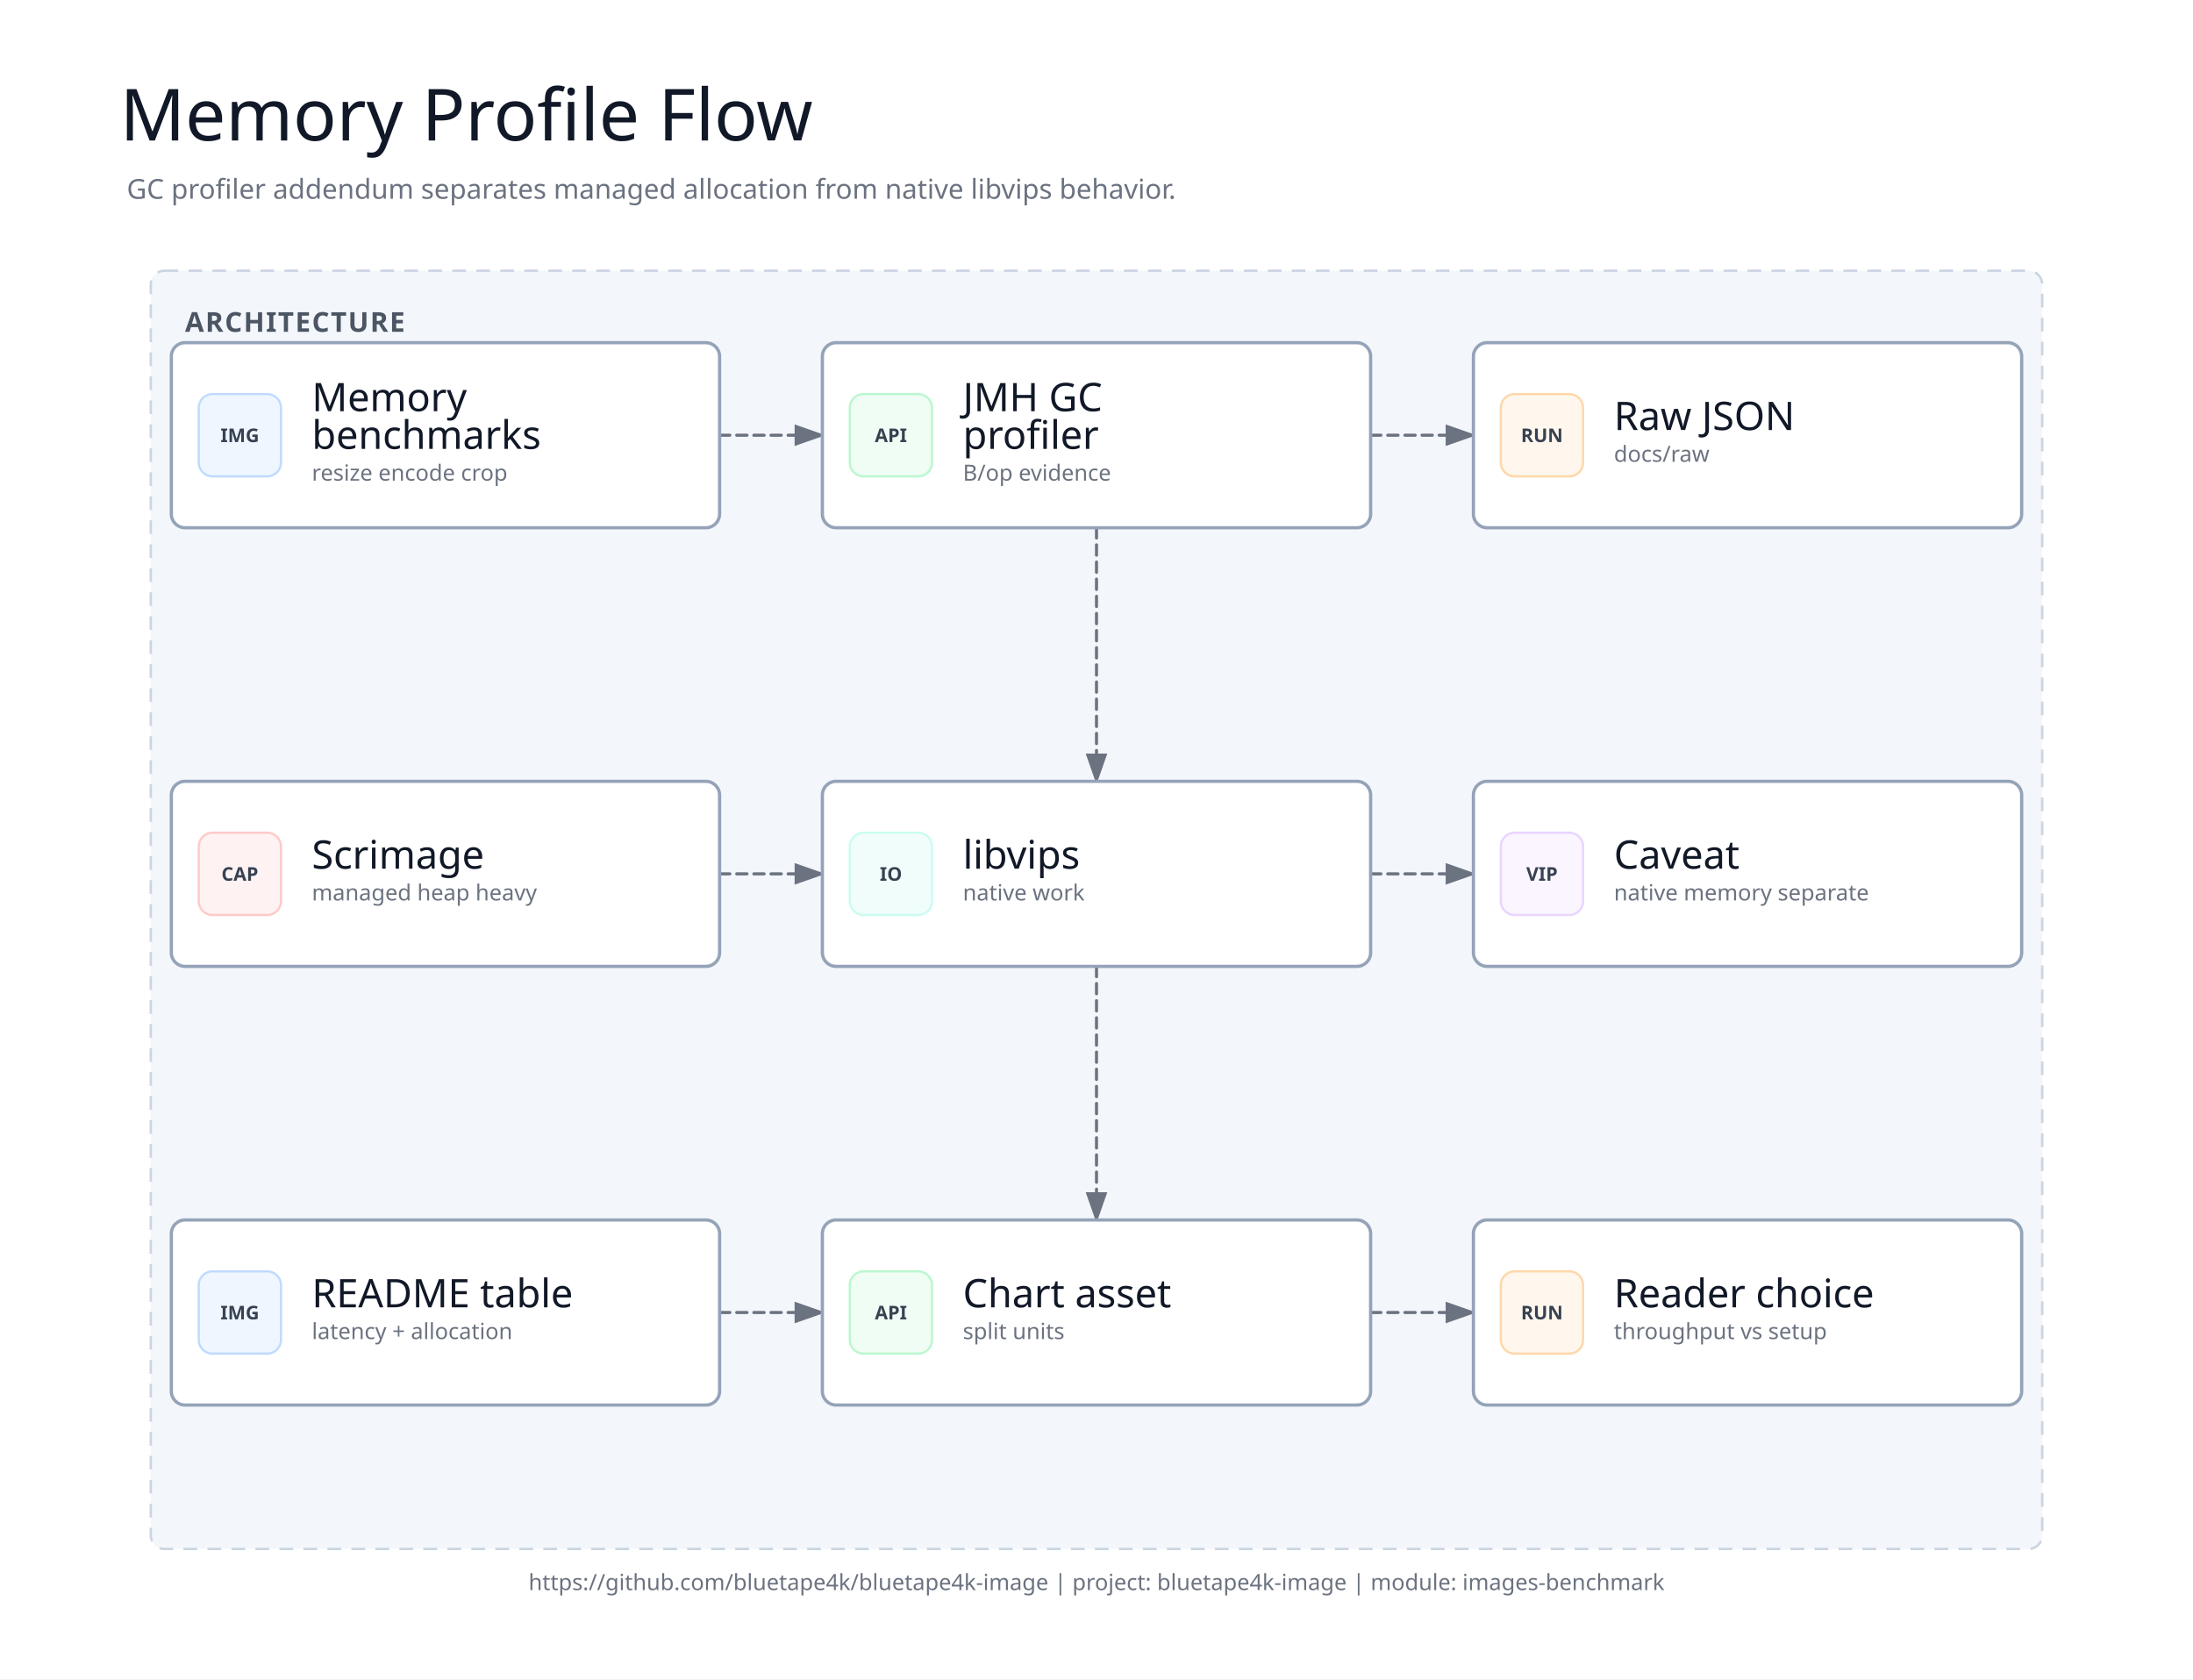
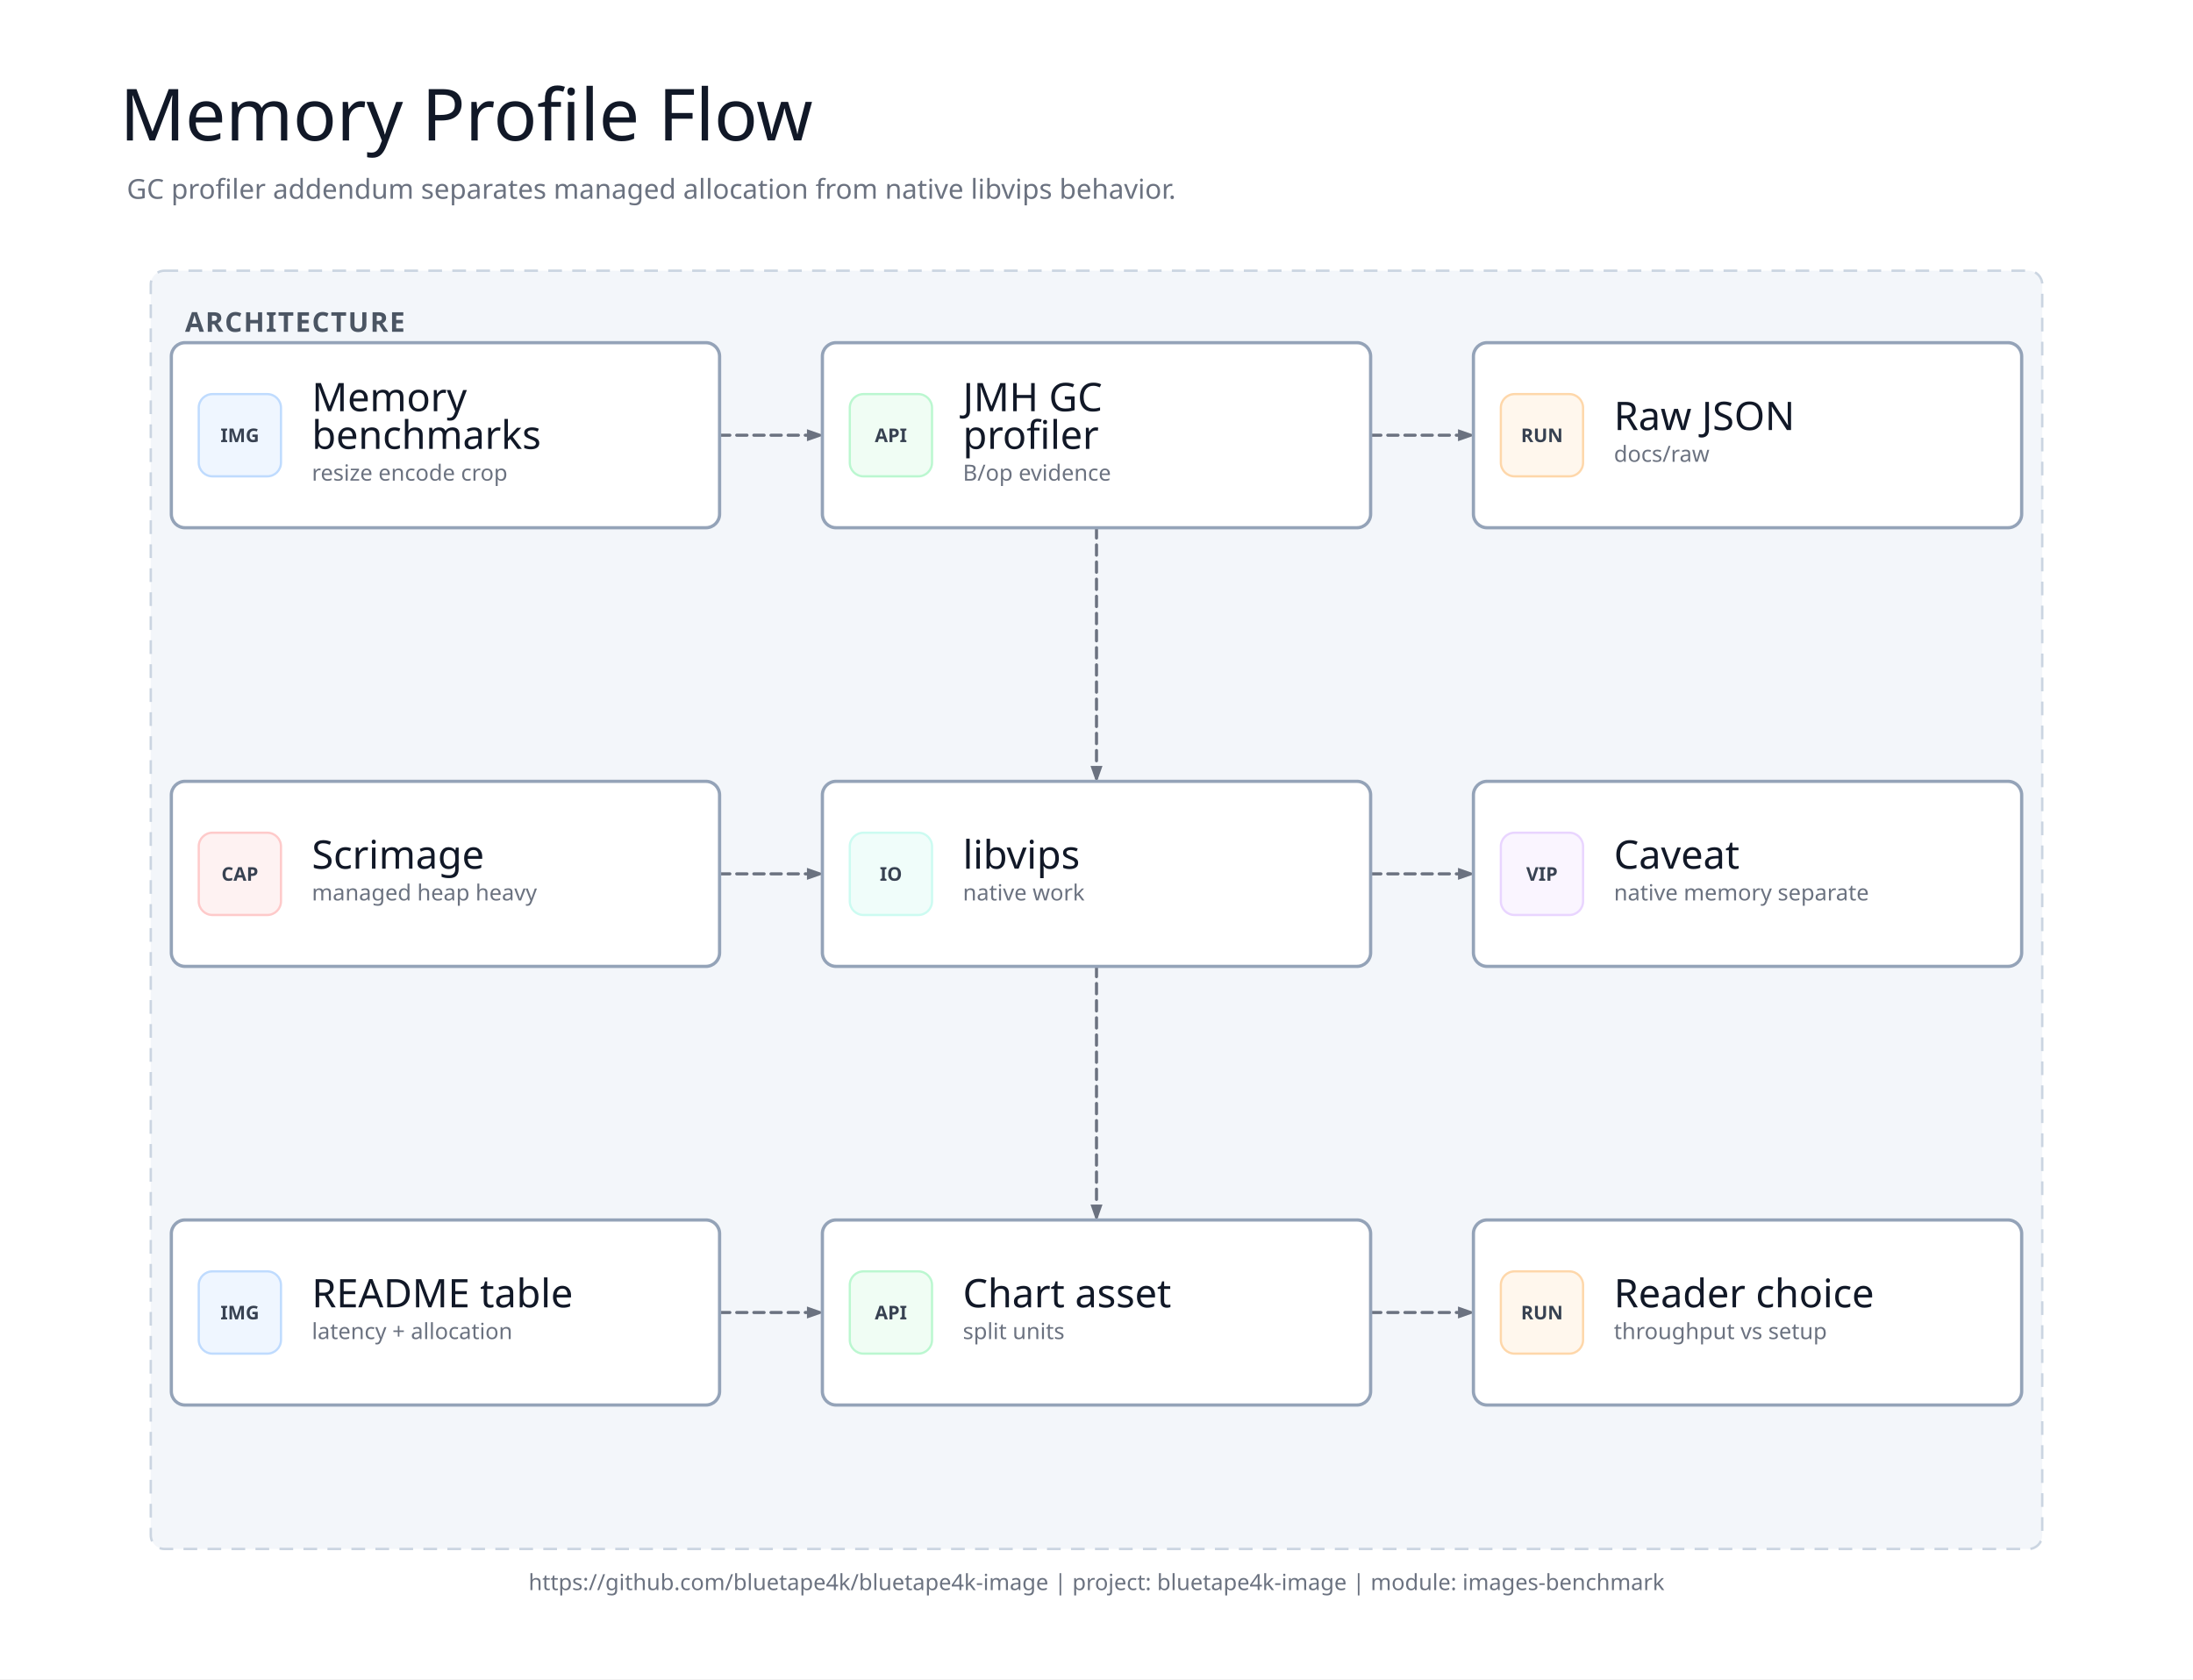
<svg xmlns="http://www.w3.org/2000/svg" width="1280" height="980" viewBox="0 0 1280 980" role="img" aria-label="Memory Profile Flow">
  <defs>
-     <marker id="arrow-blue" markerWidth="10" markerHeight="7" refX="9" refY="3.5" orient="auto">
+     <marker markerUnits="userSpaceOnUse" id="arrow-blue" markerWidth="10" markerHeight="7" refX="9" refY="3.5" orient="auto">
      <polygon points="0 0, 10 3.5, 0 7" fill="#2563eb" />
    </marker>
-     <marker id="arrow-green" markerWidth="10" markerHeight="7" refX="9" refY="3.5" orient="auto">
+     <marker markerUnits="userSpaceOnUse" id="arrow-green" markerWidth="10" markerHeight="7" refX="9" refY="3.5" orient="auto">
      <polygon points="0 0, 10 3.5, 0 7" fill="#16a34a" />
    </marker>
-     <marker id="arrow-orange" markerWidth="10" markerHeight="7" refX="9" refY="3.5" orient="auto">
+     <marker markerUnits="userSpaceOnUse" id="arrow-orange" markerWidth="10" markerHeight="7" refX="9" refY="3.5" orient="auto">
      <polygon points="0 0, 10 3.5, 0 7" fill="#ea580c" />
    </marker>
-     <marker id="arrow-purple" markerWidth="10" markerHeight="7" refX="9" refY="3.5" orient="auto">
+     <marker markerUnits="userSpaceOnUse" id="arrow-purple" markerWidth="10" markerHeight="7" refX="9" refY="3.5" orient="auto">
      <polygon points="0 0, 10 3.5, 0 7" fill="#9333ea" />
    </marker>
-     <marker id="arrow-gray" markerWidth="10" markerHeight="7" refX="9" refY="3.5" orient="auto">
+     <marker markerUnits="userSpaceOnUse" id="arrow-gray" markerWidth="10" markerHeight="7" refX="9" refY="3.5" orient="auto">
      <polygon points="0 0, 10 3.5, 0 7" fill="#6b7280" />
    </marker>
    <style>
    .canvas{fill:#ffffff}.panel{fill:#f3f6fa;stroke:#cbd5e1;stroke-width:1.4;stroke-dasharray:8 6}.chart-panel{fill:#ffffff;stroke:#bfdbfe;stroke-width:1.7}.card{fill:#ffffff;stroke:#94a3b8;stroke-width:1.9}.badge-text{font-family:"Comic Mono";font-size:11px;fill:#374151;font-weight:700}
    .edge-blue{stroke:#2563eb;stroke-width:2.1;fill:none;marker-end:url(#arrow-blue);stroke-linecap:round;stroke-linejoin:round}.edge-green{stroke:#16a34a;stroke-width:2.1;fill:none;marker-end:url(#arrow-green);stroke-linecap:round;stroke-linejoin:round}.edge-orange{stroke:#ea580c;stroke-width:2;fill:none;marker-end:url(#arrow-orange);stroke-linecap:round;stroke-linejoin:round}.edge-purple{stroke:#9333ea;stroke-width:2;fill:none;marker-end:url(#arrow-purple);stroke-linecap:round;stroke-linejoin:round}.edge-gray{stroke:#6b7280;stroke-width:1.8;fill:none;marker-end:url(#arrow-gray);stroke-linecap:round;stroke-linejoin:round;stroke-dasharray:6 4}.dashed{stroke-dasharray:6 4}
    .title{font-family:"Architects Daughter";font-size:42px;fill:#111827;font-weight:400}.subtitle{font-family:"Comic Mono";font-size:16px;fill:#6b7280;font-weight:400}.card-title{font-family:"Architects Daughter";font-size:23px;fill:#111827;font-weight:400}.detail,.label,.note,.axis,.value{font-family:"Comic Mono";fill:#6b7280;font-weight:400}.detail{font-size:13px}.label{font-size:12px}.note{font-size:13px}.axis{font-size:14px}.value{font-size:14px}.panel-title{font-family:"Comic Mono";font-size:16px;fill:#4b5563;font-weight:700;letter-spacing:0.8px}
  </style>
  </defs>
  <rect class="canvas" width="1280" height="980" />
  <text class="title" x="70" y="82">Memory Profile Flow</text>
  <text class="subtitle" x="74" y="116">GC profiler addendum separates managed allocation from native libvips behavior.</text>
  <rect class="panel" x="88" y="158" width="1104" height="746" rx="8" />
  <text class="panel-title" x="108" y="188" dominant-baseline="middle">ARCHITECTURE</text>
  <g id="edges">
-     <path class="edge-gray" d="M 420 254 L 480 254" />
-     <path class="edge-gray" d="M 800 254 L 860 254" />
-     <path class="edge-gray" d="M 420 510 L 480 510" />
-     <path class="edge-gray" d="M 800 510 L 860 510" />
-     <path class="edge-gray" d="M 640 308 L 640 456" />
-     <path class="edge-gray" d="M 420 766 L 480 766" />
-     <path class="edge-gray" d="M 800 766 L 860 766" />
-     <path class="edge-gray" d="M 640 564 L 640 712" />
+     <path data-connector="true" class="edge-gray" d="M 420 254 L 480 254" />
+     <path data-connector="true" class="edge-gray" d="M 800 254 L 860 254" />
+     <path data-connector="true" class="edge-gray" d="M 420 510 L 480 510" />
+     <path data-connector="true" class="edge-gray" d="M 800 510 L 860 510" />
+     <path data-connector="true" class="edge-gray" d="M 640 308 L 640 456" />
+     <path data-connector="true" class="edge-gray" d="M 420 766 L 480 766" />
+     <path data-connector="true" class="edge-gray" d="M 800 766 L 860 766" />
+     <path data-connector="true" class="edge-gray" d="M 640 564 L 640 712" />
  </g>
  <g id="cards">
    <g id="bench">
      <rect class="card" x="100" y="200" width="320" height="108" rx="8" />
      <rect x="116" y="230" width="48" height="48" rx="8" fill="#eff6ff" stroke="#bfdbfe" stroke-width="1.3" />
      <text class="badge-text" x="140" y="258" text-anchor="middle">IMG</text>
      <text class="card-title" x="182" y="232.0" dominant-baseline="middle">Memory</text>
      <text class="card-title" x="182" y="254.0" dominant-baseline="middle">benchmarks</text>
      <text class="detail" x="182" y="276.0" dominant-baseline="middle">resize encode crop</text>
    </g>
    <g id="gc">
      <rect class="card" x="480" y="200" width="320" height="108" rx="8" />
      <rect x="496" y="230" width="48" height="48" rx="8" fill="#f0fdf4" stroke="#bbf7d0" stroke-width="1.3" />
      <text class="badge-text" x="520" y="258" text-anchor="middle">API</text>
      <text class="card-title" x="562" y="232.0" dominant-baseline="middle">JMH GC</text>
      <text class="card-title" x="562" y="254.0" dominant-baseline="middle">profiler</text>
      <text class="detail" x="562" y="276.0" dominant-baseline="middle">B/op evidence</text>
    </g>
    <g id="raw">
      <rect class="card" x="860" y="200" width="320" height="108" rx="8" />
      <rect x="876" y="230" width="48" height="48" rx="8" fill="#fff7ed" stroke="#fed7aa" stroke-width="1.3" />
      <text class="badge-text" x="900" y="258" text-anchor="middle">RUN</text>
      <text class="card-title" x="942" y="243.0" dominant-baseline="middle">Raw JSON</text>
      <text class="detail" x="942" y="265.0" dominant-baseline="middle">docs/raw</text>
    </g>
    <g id="scrimage">
      <rect class="card" x="100" y="456" width="320" height="108" rx="8" />
      <rect x="116" y="486" width="48" height="48" rx="8" fill="#fef2f2" stroke="#fecaca" stroke-width="1.3" />
      <text class="badge-text" x="140" y="514" text-anchor="middle">CAP</text>
      <text class="card-title" x="182" y="499.0" dominant-baseline="middle">Scrimage</text>
      <text class="detail" x="182" y="521.0" dominant-baseline="middle">managed heap heavy</text>
    </g>
    <g id="vips">
      <rect class="card" x="480" y="456" width="320" height="108" rx="8" />
      <rect x="496" y="486" width="48" height="48" rx="8" fill="#f0fdfa" stroke="#ccfbf1" stroke-width="1.3" />
      <text class="badge-text" x="520" y="514" text-anchor="middle">IO</text>
      <text class="card-title" x="562" y="499.0" dominant-baseline="middle">libvips</text>
      <text class="detail" x="562" y="521.0" dominant-baseline="middle">native work</text>
    </g>
    <g id="caveat">
      <rect class="card" x="860" y="456" width="320" height="108" rx="8" />
      <rect x="876" y="486" width="48" height="48" rx="8" fill="#faf5ff" stroke="#e9d5ff" stroke-width="1.3" />
      <text class="badge-text" x="900" y="514" text-anchor="middle">VIP</text>
      <text class="card-title" x="942" y="499.0" dominant-baseline="middle">Caveat</text>
      <text class="detail" x="942" y="521.0" dominant-baseline="middle">native memory separate</text>
    </g>
    <g id="table">
      <rect class="card" x="100" y="712" width="320" height="108" rx="8" />
      <rect x="116" y="742" width="48" height="48" rx="8" fill="#eff6ff" stroke="#bfdbfe" stroke-width="1.3" />
      <text class="badge-text" x="140" y="770" text-anchor="middle">IMG</text>
      <text class="card-title" x="182" y="755.0" dominant-baseline="middle">README table</text>
      <text class="detail" x="182" y="777.0" dominant-baseline="middle">latency + allocation</text>
    </g>
    <g id="chart">
      <rect class="card" x="480" y="712" width="320" height="108" rx="8" />
      <rect x="496" y="742" width="48" height="48" rx="8" fill="#f0fdf4" stroke="#bbf7d0" stroke-width="1.3" />
      <text class="badge-text" x="520" y="770" text-anchor="middle">API</text>
      <text class="card-title" x="562" y="755.0" dominant-baseline="middle">Chart asset</text>
      <text class="detail" x="562" y="777.0" dominant-baseline="middle">split units</text>
    </g>
    <g id="reader">
      <rect class="card" x="860" y="712" width="320" height="108" rx="8" />
      <rect x="876" y="742" width="48" height="48" rx="8" fill="#fff7ed" stroke="#fed7aa" stroke-width="1.3" />
      <text class="badge-text" x="900" y="770" text-anchor="middle">RUN</text>
      <text class="card-title" x="942" y="755.0" dominant-baseline="middle">Reader choice</text>
      <text class="detail" x="942" y="777.0" dominant-baseline="middle">throughput vs setup</text>
    </g>
  </g>
  <text class="note" x="640.0" y="928" text-anchor="middle">https://github.com/bluetape4k/bluetape4k-image | project: bluetape4k-image | module: images-benchmark</text>
</svg>
